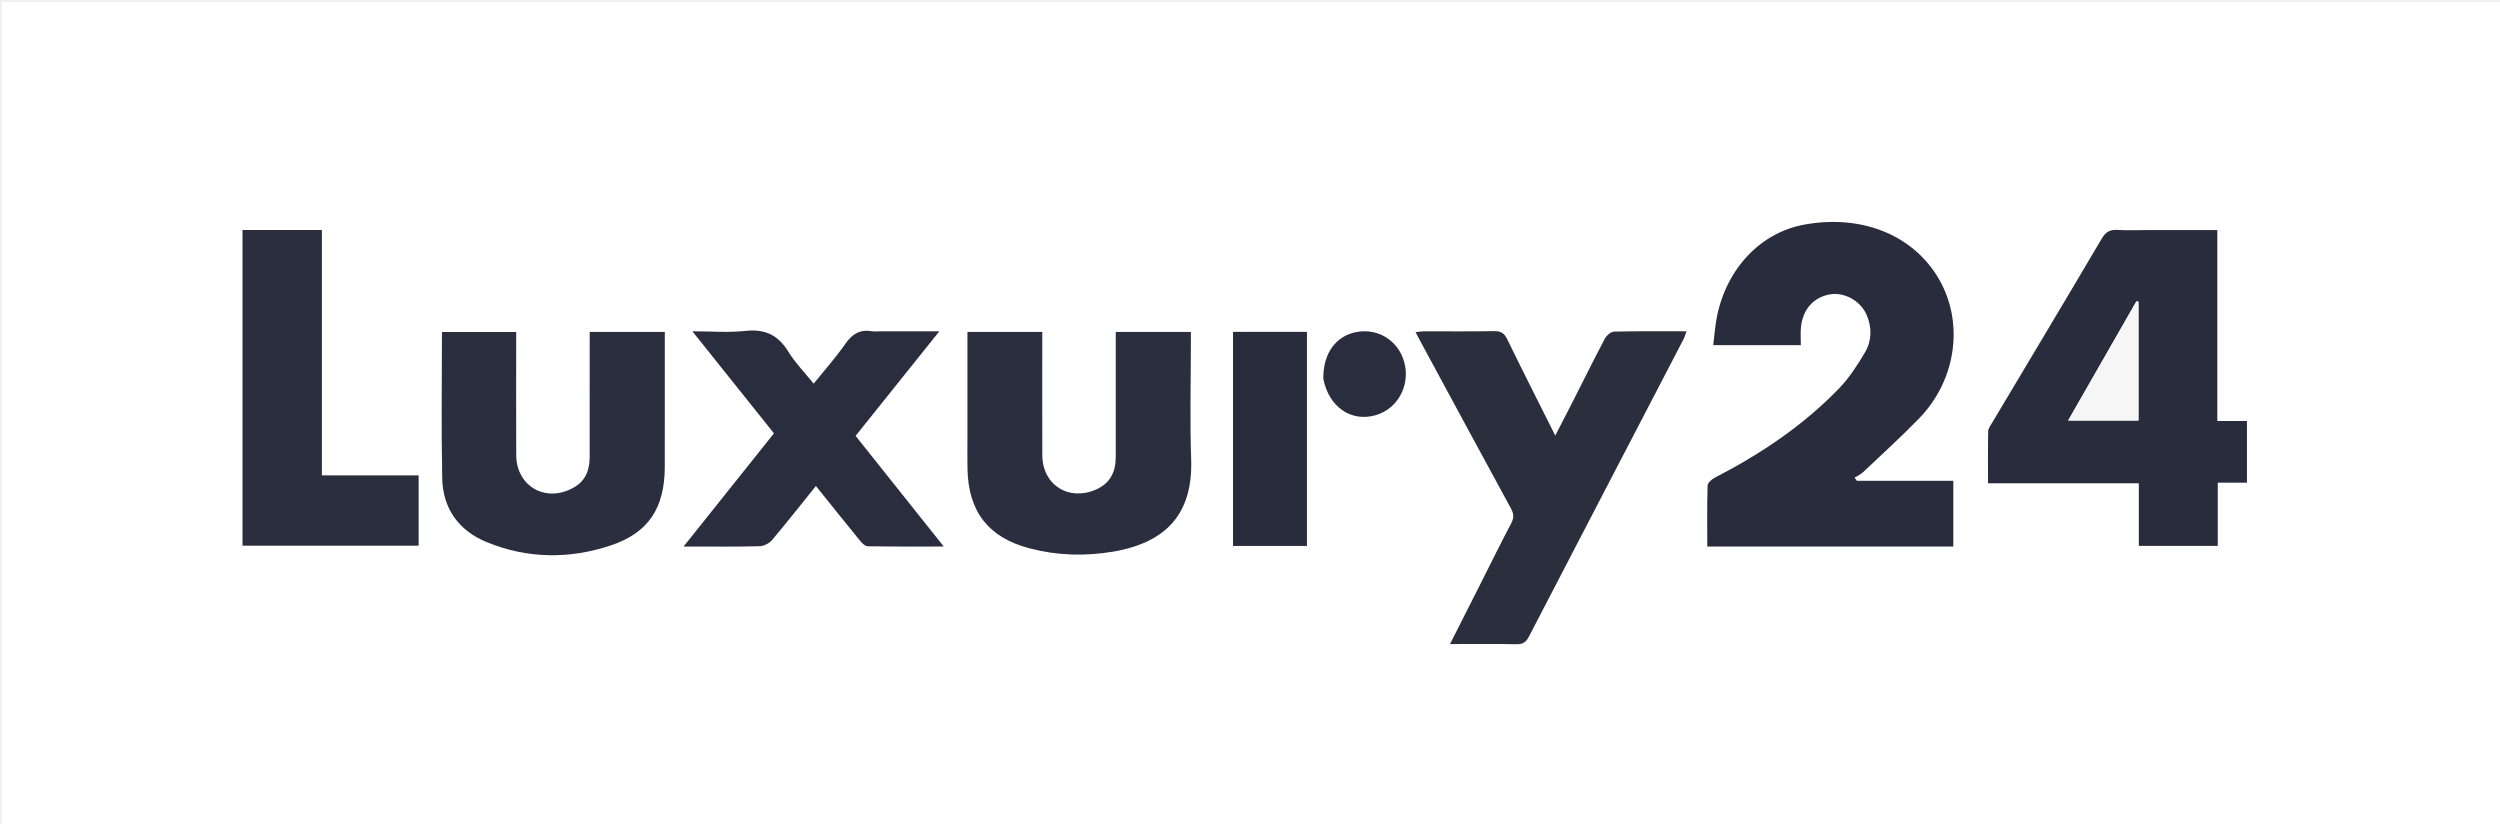
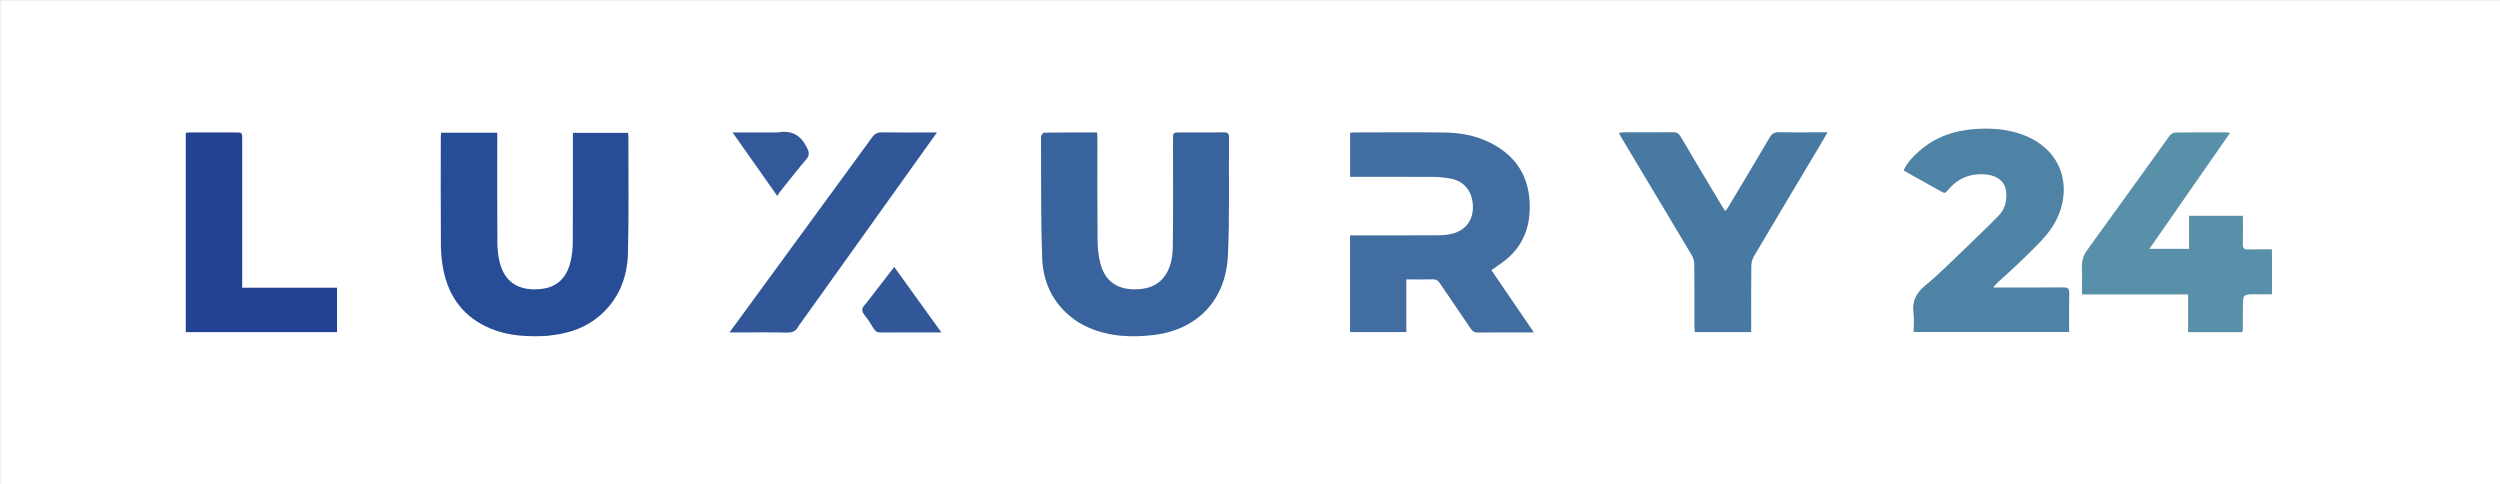
- <svg xmlns="http://www.w3.org/2000/svg" version="1.1" id="Layer_1" x="0px" y="0px" width="100%" viewBox="0 0 1226 404" enable-background="new 0 0 1226 404" xml:space="preserve">
-   <path fill="#FFFFFF" opacity="1" stroke="none" d=" M894,405   C596,405 298.5,405 1,405   C1,270.333 1,135.667 1,1   C409.667,1 818.333,1 1227,1   C1227,135.666 1227,270.333 1227,405   C1116.167,405 1005.333,405 894,405  M878.5,268.003   C904.938,268.003 931.375,268.003 957.898,268.003   C957.898,257.071 957.898,246.661 957.898,235.777   C941.966,235.777 926.268,235.777 910.57,235.777   C910.212,235.261 909.854,234.745 909.497,234.229   C910.883,233.355 912.459,232.681 913.626,231.576   C922.824,222.876 932.203,214.348 941.033,205.285   C959.992,185.825 963.445,156.628 949.733,135.002   C936.813,114.625 912.116,105.168 884.846,110.155   C863.557,114.048 846.919,131.384 842.052,154.995   C841.101,159.607 840.798,164.353 840.17,169.241   C855.068,169.241 868.981,169.241 883.126,169.241   C883.126,166.151 882.891,163.316 883.17,160.533   C884.063,151.621 889.46,145.654 897.559,144.328   C904.558,143.183 912.44,147.55 915.407,154.439   C918.069,160.619 917.966,167.069 914.629,172.745   C910.953,178.998 906.897,185.269 901.892,190.457   C884.282,208.711 863.442,222.641 840.969,234.24   C839.465,235.016 837.458,236.764 837.416,238.114   C837.111,247.896 837.252,257.692 837.252,268.003   C850.949,268.003 864.224,268.003 878.5,268.003  M1052.5,112.832   C1047.836,112.832 1043.155,113.068 1038.511,112.757   C1034.767,112.507 1032.667,113.67 1030.663,117.072   C1012.859,147.297 994.797,177.37 976.834,207.501   C976.082,208.761 975.036,210.145 975.009,211.49   C974.84,219.774 974.924,228.065 974.924,236.99   C999.694,236.99 1024.044,236.99 1048.884,236.99   C1048.884,247.679 1048.884,257.731 1048.884,267.696   C1061.978,267.696 1074.565,267.696 1087.58,267.696   C1087.58,257.302 1087.58,247.21 1087.58,236.688   C1092.606,236.688 1097.203,236.688 1101.898,236.688   C1101.898,226.475 1101.898,216.711 1101.898,206.463   C1097.076,206.463 1092.473,206.463 1087.366,206.463   C1087.366,175.085 1087.366,144.188 1087.366,112.832   C1075.74,112.832 1064.62,112.832 1052.5,112.832  M725.662,287.087   C720.907,296.472 716.152,305.857 711.091,315.845   C722.711,315.845 733.2,315.703 743.682,315.932   C746.82,316 748.358,314.922 749.757,312.224   C775.001,263.542 800.343,214.911 825.643,166.259   C826.2,165.187 826.514,163.989 827.083,162.473   C814.838,162.473 803.185,162.341 791.543,162.63   C789.98,162.669 787.857,164.506 787.035,166.062   C781.445,176.639 776.146,187.37 770.729,198.039   C768.188,203.042 765.593,208.018 762.702,213.628   C754.587,197.418 746.716,181.927 739.112,166.307   C737.64,163.282 735.931,162.328 732.645,162.389   C721.152,162.602 709.653,162.46 698.156,162.488   C696.958,162.491 695.76,162.724 694.182,162.89   C695.482,165.326 696.487,167.233 697.512,169.129   C711.979,195.881 726.414,222.65 740.976,249.351   C742.396,251.956 742.543,253.936 741.112,256.635   C735.898,266.47 730.991,276.468 725.662,287.087  M326.006,197.5   C326.006,185.921 326.006,174.343 326.006,162.787   C313.389,162.787 301.463,162.787 289.192,162.787   C289.192,164.91 289.192,166.718 289.192,168.525   C289.19,187.023 289.207,205.52 289.177,224.017   C289.167,230.372 287.301,235.749 281.337,239.117   C267.787,246.77 253.226,238.628 253.156,223.194   C253.073,204.863 253.136,186.532 253.135,168.202   C253.135,166.427 253.135,164.652 253.135,162.81   C240.672,162.81 228.772,162.81 216.73,162.81   C216.73,186.944 216.366,210.747 216.864,234.532   C217.174,249.371 224.917,260.172 238.636,265.827   C258.655,274.077 279.361,274.22 299.629,267.434   C318.226,261.206 325.949,248.841 326.001,228.996   C326.028,218.831 326.006,208.665 326.006,197.5  M474.443,215.499   C474.445,220.332 474.37,225.167 474.465,229.998   C474.874,250.915 484.754,263.645 504.968,268.922   C518.506,272.457 532.291,272.851 546.037,270.489   C572.388,265.96 585.082,251.519 584.137,225.033   C583.459,206.059 584.003,187.041 584.002,168.043   C584.002,166.291 584.002,164.538 584.002,162.773   C571.413,162.773 559.484,162.773 547.175,162.773   C547.175,164.875 547.175,166.677 547.175,168.479   C547.174,186.977 547.167,205.475 547.175,223.973   C547.178,231.243 544.589,236.926 537.597,240.034   C524.152,246.011 511.206,237.854 511.143,223.234   C511.065,204.903 511.123,186.571 511.123,168.239   C511.123,166.458 511.123,164.677 511.123,162.793   C498.693,162.793 486.79,162.793 474.443,162.793   C474.443,180.241 474.443,197.37 474.443,215.499  M118.931,236.5   C118.931,246.787 118.931,257.075 118.931,267.591   C147.94,267.591 176.493,267.591 205.287,267.591   C205.287,256.092 205.287,244.848 205.287,233.151   C189.438,233.151 173.864,233.151 157.848,233.151   C157.848,192.805 157.848,152.91 157.848,112.777   C144.666,112.777 131.936,112.777 118.931,112.777   C118.931,153.888 118.931,194.694 118.931,236.5  M431.539,162.473   C430.206,162.473 428.841,162.66 427.546,162.44   C421.806,161.465 418.004,163.7 414.664,168.49   C409.959,175.24 404.439,181.423 399.019,188.157   C394.583,182.645 389.957,177.959 386.612,172.489   C381.624,164.331 375.18,161.248 365.621,162.285   C357.312,163.187 348.829,162.473 339.55,162.473   C353.306,179.68 366.378,196.032 379.554,212.514   C364.864,230.908 350.371,249.056 335.238,268.005   C348.344,268.005 360.429,268.147 372.505,267.868   C374.573,267.821 377.193,266.484 378.547,264.886   C385.826,256.291 392.785,247.426 400.121,238.325   C407.561,247.581 414.599,256.407 421.747,265.144   C422.714,266.327 424.22,267.854 425.499,267.876   C437.585,268.084 449.676,268 462.802,268   C448.024,249.454 433.875,231.697 419.577,213.754   C433.162,196.788 446.584,180.026 460.638,162.473   C450.454,162.473 441.49,162.473 431.539,162.473  M604.672,176.506   C604.672,206.896 604.672,237.287 604.672,267.724   C617.158,267.724 629.058,267.724 640.934,267.724   C640.934,232.563 640.934,197.688 640.934,162.74   C628.758,162.74 616.871,162.74 604.672,162.74   C604.672,167.216 604.672,171.362 604.672,176.506  M648.985,186.108   C651.606,199.589 662.601,207.078 674.662,203.597   C686.273,200.245 692.433,187.269 687.967,175.564   C684.394,166.198 675.091,160.99 665.221,162.832   C655.09,164.722 648.827,173.332 648.985,186.108  z" />
-   <path fill="#292C3C" opacity="1" stroke="none" d=" M878,268.003   C864.224,268.003 850.949,268.003 837.252,268.003   C837.252,257.692 837.111,247.896 837.416,238.114   C837.458,236.764 839.465,235.016 840.969,234.24   C863.442,222.641 884.282,208.711 901.892,190.457   C906.897,185.269 910.953,178.998 914.629,172.745   C917.966,167.069 918.069,160.619 915.407,154.439   C912.44,147.55 904.558,143.183 897.559,144.328   C889.46,145.654 884.063,151.621 883.17,160.533   C882.891,163.316 883.126,166.151 883.126,169.241   C868.981,169.241 855.068,169.241 840.17,169.241   C840.798,164.353 841.101,159.607 842.052,154.995   C846.919,131.384 863.557,114.048 884.846,110.155   C912.116,105.168 936.813,114.625 949.733,135.002   C963.445,156.628 959.992,185.825 941.033,205.285   C932.203,214.348 922.824,222.876 913.626,231.576   C912.459,232.681 910.883,233.355 909.497,234.229   C909.854,234.745 910.212,235.261 910.57,235.777   C926.268,235.777 941.966,235.777 957.898,235.777   C957.898,246.661 957.898,257.071 957.898,268.003   C931.375,268.003 904.938,268.003 878,268.003  z" />
-   <path fill="#292C3C" opacity="1" stroke="none" d=" M1053,112.832   C1064.62,112.832 1075.74,112.832 1087.366,112.832   C1087.366,144.188 1087.366,175.085 1087.366,206.463   C1092.473,206.463 1097.076,206.463 1101.898,206.463   C1101.898,216.711 1101.898,226.475 1101.898,236.688   C1097.203,236.688 1092.606,236.688 1087.58,236.688   C1087.58,247.21 1087.58,257.302 1087.58,267.696   C1074.565,267.696 1061.978,267.696 1048.884,267.696   C1048.884,257.731 1048.884,247.679 1048.884,236.99   C1024.044,236.99 999.694,236.99 974.924,236.99   C974.924,228.065 974.84,219.774 975.009,211.49   C975.036,210.145 976.082,208.761 976.834,207.501   C994.797,177.37 1012.859,147.297 1030.663,117.072   C1032.667,113.67 1034.767,112.507 1038.511,112.757   C1043.155,113.068 1047.836,112.832 1053,112.832  M1048.705,155.657   C1048.705,153.101 1048.705,150.545 1048.705,147.99   C1048.373,147.912 1048.04,147.834 1047.708,147.756   C1036.602,167.144 1025.496,186.532 1014.217,206.221   C1026.191,206.221 1037.257,206.221 1048.705,206.221   C1048.705,189.464 1048.705,173.039 1048.705,155.657  z" />
-   <path fill="#2B2E3D" opacity="1" stroke="none" d=" M725.815,286.746   C730.991,276.468 735.898,266.47 741.112,256.635   C742.543,253.936 742.396,251.956 740.976,249.351   C726.414,222.65 711.979,195.881 697.512,169.129   C696.487,167.233 695.482,165.326 694.182,162.89   C695.76,162.724 696.958,162.491 698.156,162.488   C709.653,162.46 721.152,162.602 732.645,162.389   C735.931,162.328 737.64,163.282 739.112,166.307   C746.716,181.927 754.587,197.418 762.702,213.628   C765.593,208.018 768.188,203.042 770.729,198.039   C776.146,187.37 781.445,176.639 787.035,166.062   C787.857,164.506 789.98,162.669 791.543,162.63   C803.185,162.341 814.838,162.473 827.083,162.473   C826.514,163.989 826.2,165.187 825.643,166.259   C800.343,214.911 775.001,263.542 749.757,312.224   C748.358,314.922 746.82,316 743.682,315.932   C733.2,315.703 722.711,315.845 711.091,315.845   C716.152,305.857 720.907,296.472 725.815,286.746  z" />
-   <path fill="#2B2E3E" opacity="1" stroke="none" d=" M326.006,198   C326.006,208.665 326.028,218.831 326.001,228.996   C325.949,248.841 318.226,261.206 299.629,267.434   C279.361,274.22 258.655,274.077 238.636,265.827   C224.917,260.172 217.174,249.371 216.864,234.532   C216.366,210.747 216.73,186.944 216.73,162.81   C228.772,162.81 240.672,162.81 253.135,162.81   C253.135,164.652 253.135,166.427 253.135,168.202   C253.136,186.532 253.073,204.863 253.156,223.194   C253.226,238.628 267.787,246.77 281.337,239.117   C287.301,235.749 289.167,230.372 289.177,224.017   C289.207,205.52 289.19,187.023 289.192,168.525   C289.192,166.718 289.192,164.91 289.192,162.787   C301.463,162.787 313.389,162.787 326.006,162.787   C326.006,174.343 326.006,185.921 326.006,198  z" />
-   <path fill="#2B2E3E" opacity="1" stroke="none" d=" M474.443,214.999   C474.443,197.37 474.443,180.241 474.443,162.793   C486.79,162.793 498.693,162.793 511.123,162.793   C511.123,164.677 511.123,166.458 511.123,168.239   C511.123,186.571 511.065,204.903 511.143,223.234   C511.206,237.854 524.152,246.011 537.597,240.034   C544.589,236.926 547.178,231.243 547.175,223.973   C547.167,205.475 547.174,186.977 547.175,168.479   C547.175,166.677 547.175,164.875 547.175,162.773   C559.484,162.773 571.413,162.773 584.002,162.773   C584.002,164.538 584.002,166.291 584.002,168.043   C584.003,187.041 583.459,206.059 584.137,225.033   C585.082,251.519 572.388,265.96 546.037,270.489   C532.291,272.851 518.506,272.457 504.968,268.922   C484.754,263.645 474.874,250.915 474.465,229.998   C474.37,225.167 474.445,220.332 474.443,214.999  z" />
-   <path fill="#2B2E3D" opacity="1" stroke="none" d=" M118.931,236   C118.931,194.694 118.931,153.888 118.931,112.777   C131.936,112.777 144.666,112.777 157.848,112.777   C157.848,152.91 157.848,192.805 157.848,233.151   C173.864,233.151 189.438,233.151 205.287,233.151   C205.287,244.848 205.287,256.092 205.287,267.591   C176.493,267.591 147.94,267.591 118.931,267.591   C118.931,257.075 118.931,246.787 118.931,236  z" />
-   <path fill="#2A2D3D" opacity="1" stroke="none" d=" M432.033,162.473   C441.49,162.473 450.454,162.473 460.638,162.473   C446.584,180.026 433.162,196.788 419.577,213.754   C433.875,231.697 448.024,249.454 462.802,268   C449.676,268 437.585,268.084 425.499,267.876   C424.22,267.854 422.714,266.327 421.747,265.144   C414.599,256.407 407.561,247.581 400.121,238.325   C392.785,247.426 385.826,256.291 378.547,264.886   C377.193,266.484 374.573,267.821 372.505,267.868   C360.429,268.147 348.344,268.005 335.238,268.005   C350.371,249.056 364.864,230.908 379.554,212.514   C366.378,196.032 353.306,179.68 339.55,162.473   C348.829,162.473 357.312,163.187 365.621,162.285   C375.18,161.248 381.624,164.331 386.612,172.489   C389.957,177.959 394.583,182.645 399.019,188.157   C404.439,181.423 409.959,175.24 414.664,168.49   C418.004,163.7 421.806,161.465 427.546,162.44   C428.841,162.66 430.206,162.473 432.033,162.473  z" />
-   <path fill="#292C3C" opacity="1" stroke="none" d=" M604.672,176.007   C604.672,171.362 604.672,167.216 604.672,162.74   C616.871,162.74 628.758,162.74 640.934,162.74   C640.934,197.688 640.934,232.563 640.934,267.724   C629.058,267.724 617.158,267.724 604.672,267.724   C604.672,237.287 604.672,206.896 604.672,176.007  z" />
-   <path fill="#2A2D3D" opacity="1" stroke="none" d=" M648.957,185.669   C648.827,173.332 655.09,164.722 665.221,162.832   C675.091,160.99 684.394,166.198 687.967,175.564   C692.433,187.269 686.273,200.245 674.662,203.597   C662.601,207.078 651.606,199.589 648.957,185.669  z" />
-   <path fill="#F6F6F6" opacity="1" stroke="none" d=" M1048.705,156.135   C1048.705,173.039 1048.705,189.464 1048.705,206.221   C1037.257,206.221 1026.191,206.221 1014.217,206.221   C1025.496,186.532 1036.602,167.144 1047.708,147.756   C1048.04,147.834 1048.373,147.912 1048.705,147.99   C1048.705,150.545 1048.705,153.101 1048.705,156.135  z" />
+ <svg xmlns="http://www.w3.org/2000/svg" version="1.1" id="Layer_1" x="0px" y="0px" width="100%" viewBox="0 0 2308 446" enable-background="new 0 0 2308 446" xml:space="preserve">
+   <path fill="#FFFFFF" opacity="1" stroke="none" d=" M1697,447   C1131.385,447 566.269,447 1.077,447   C1.077,298.398 1.077,149.796 1.077,1.097   C770.333,1.097 1539.667,1.097 2308.972,1.097   C2308.972,149.731 2308.972,298.366 2308.972,447   C2105.129,447 1901.315,447 1697,447  M995.811,297.747   C998.917,299.34 1001.941,301.122 1005.142,302.494   C1024.708,310.881 1045.112,311.782 1065.906,309.146   C1105.603,304.114 1131.62,276.818 1133.567,236.25   C1135.315,199.842 1134.298,163.302 1134.602,126.821   C1134.63,123.364 1133.501,122.182 1129.991,122.226   C1116.663,122.393 1103.332,122.291 1090.002,122.293   C1082.929,122.294 1082.928,122.296 1082.923,129.298   C1082.898,162.289 1083.208,195.285 1082.723,228.269   C1082.437,247.675 1074.583,264.1 1054.612,266.657   C1036.066,269.031 1021.086,262.821 1015.962,243.629   C1014.097,236.646 1013.302,229.194 1013.236,221.944   C1012.949,190.622 1013.116,159.295 1013.101,127.97   C1013.101,126.216 1012.951,124.462 1012.852,122.307   C996.195,122.307 980.061,122.234 963.932,122.479   C962.918,122.495 961.068,124.997 961.074,126.336   C961.234,163.645 960.862,200.978 962.156,238.253   C963.016,263.009 973.94,283.373 995.811,297.747  M505.331,310.085   C507.804,309.744 510.279,309.422 512.749,309.06   C527.685,306.87 541.407,301.798 553.081,291.94   C571.23,276.615 579.213,256.233 579.746,233.299   C580.574,197.663 580.068,161.996 580.11,126.342   C580.111,125.21 579.926,124.078 579.801,122.633   C562.892,122.633 546.168,122.633 528.894,122.633   C528.894,124.873 528.894,126.833 528.894,128.793   C528.892,160.615 528.999,192.439 528.791,224.26   C528.752,230.2 528.043,236.281 526.611,242.04   C523.168,255.883 514.814,265.035 499.998,266.733   C480.17,269.005 466.05,261.643 461.21,241.751   C459.808,235.99 459.19,229.907 459.153,223.967   C458.956,192.145 459.057,160.322 459.056,128.5   C459.056,126.577 459.056,124.654 459.056,122.571   C441.388,122.571 424.469,122.571 407.234,122.571   C407.122,124.265 406.942,125.714 406.942,127.162   C406.931,160.318 406.816,193.474 407.044,226.627   C407.094,233.904 407.815,241.28 409.191,248.425   C414.204,274.452 428.478,293.302 453.348,303.509   C469.768,310.249 486.989,310.96 505.331,310.085  M1406.14,292.327   C1396.319,277.949 1386.498,263.57 1376.829,249.415   C1382.552,245.216 1388.151,241.824 1392.896,237.495   C1408.164,223.565 1413.285,205.702 1412.078,185.555   C1410.767,163.652 1400.766,146.866 1382.206,135.37   C1367.529,126.28 1351.096,122.619 1334.083,122.368   C1306.603,121.962 1279.112,122.254 1251.626,122.275   C1249.868,122.276 1248.111,122.476 1246.431,122.578   C1246.431,136.424 1246.431,149.66 1246.431,163.245   C1248.627,163.245 1250.444,163.245 1252.262,163.245   C1276.084,163.245 1299.906,163.166 1323.727,163.31   C1328.687,163.34 1333.698,163.874 1338.589,164.732   C1351.754,167.044 1359.443,176.519 1359.804,190.399   C1360.138,203.267 1353.068,212.782 1340.37,215.872   C1336.221,216.882 1331.821,217.217 1327.533,217.238   C1302.38,217.36 1277.225,217.298 1252.071,217.298   C1250.16,217.298 1248.249,217.298 1246.397,217.298   C1246.397,247.602 1246.397,277.009 1246.397,306.56   C1263.794,306.56 1280.84,306.56 1298.31,306.56   C1298.31,290.295 1298.31,274.365 1298.31,257.93   C1306.682,257.93 1314.642,258.111 1322.588,257.843   C1325.885,257.732 1327.63,258.978 1329.391,261.606   C1338.75,275.576 1348.384,289.363 1357.757,303.323   C1359.53,305.963 1361.387,307.046 1364.639,306.985   C1376.296,306.767 1387.959,306.899 1399.62,306.899   C1404.7,306.899 1409.78,306.899 1416.095,306.899   C1412.465,301.583 1409.508,297.252 1406.14,292.327  M1812.563,231.061   C1801.006,241.873 1789.967,253.323 1777.717,263.283   C1768.947,270.414 1765.037,278.179 1766.56,289.321   C1767.331,294.96 1766.695,300.792 1766.695,306.519   C1814.981,306.519 1862.362,306.519 1910.208,306.519   C1910.208,294.336 1910.045,282.529 1910.295,270.731   C1910.383,266.582 1909.117,265.305 1904.949,265.346   C1885.457,265.538 1865.962,265.431 1846.468,265.432   C1844.729,265.432 1842.99,265.432 1840.086,265.432   C1841.736,263.511 1842.46,262.484 1843.361,261.646   C1852.385,253.248 1861.694,245.137 1870.408,236.429   C1878.632,228.212 1887.432,220.186 1893.893,210.661   C1913.869,181.213 1908.852,140.276 1867.996,124.615   C1853.652,119.116 1838.777,118.124 1823.779,119.107   C1804.388,120.379 1786.578,126.433 1771.767,139.54   C1766.089,144.565 1760.73,150.001 1757.414,157.426   C1769.581,164.195 1781.373,170.691 1793.09,177.322   C1795.793,178.851 1796.796,177.296 1798.298,175.493   C1806.974,165.073 1818.147,160.09 1831.714,160.912   C1844.641,161.696 1851.864,168.17 1852.268,178.93   C1852.556,186.616 1850.446,193.676 1845.149,199.115   C1834.705,209.84 1823.791,220.109 1812.563,231.061  M2020.781,177.299   C2033.283,159.321 2045.785,141.343 2058.682,122.797   C2057.054,122.501 2056.298,122.244 2055.542,122.243   C2039.715,122.221 2023.886,122.132 2008.063,122.364   C2006.324,122.389 2004.05,123.88 2002.97,125.374   C1977.71,160.332 1952.695,195.468 1927.305,230.33   C1923.427,235.655 1921.678,240.839 1922.014,247.305   C1922.423,255.202 1922.111,263.137 1922.111,271.785   C1955.072,271.785 1987.265,271.785 2020.083,271.785   C2020.083,283.907 2020.083,295.284 2020.083,306.629   C2037.144,306.629 2053.564,306.629 2069.935,306.629   C2070.209,305.907 2070.534,305.448 2070.538,304.986   C2070.598,297.99 2070.633,290.994 2070.641,283.998   C2070.654,271.659 2070.644,271.659 2082.755,271.659   C2087.686,271.659 2092.617,271.659 2097.482,271.659   C2097.482,257.376 2097.482,243.98 2097.482,230.224   C2089.963,230.224 2082.817,230.023 2075.689,230.303   C2071.768,230.458 2070.424,229.285 2070.558,225.254   C2070.843,216.639 2070.645,208.009 2070.645,199.225   C2053.905,199.225 2037.719,199.225 2020.941,199.225   C2020.941,209.708 2020.941,219.772 2020.941,229.774   C2008.661,229.774 1996.983,229.774 1984.285,229.774   C1996.666,211.951 2008.505,194.911 2020.781,177.299  M1564.282,302.175   C1564.414,303.617 1564.546,305.058 1564.683,306.558   C1582.176,306.558 1599.224,306.558 1616.688,306.558   C1616.688,304.579 1616.688,302.944 1616.688,301.309   C1616.688,282.819 1616.573,264.328 1616.798,245.841   C1616.837,242.702 1617.673,239.19 1619.256,236.51   C1639.15,202.836 1659.254,169.286 1679.291,135.696   C1681.808,131.477 1684.248,127.214 1687.192,122.168   C1684.559,122.168 1682.948,122.168 1681.338,122.168   C1668.345,122.168 1655.347,122.355 1642.361,122.061   C1638.109,121.965 1635.816,123.429 1633.706,127.028   C1621.075,148.561 1608.205,169.953 1595.397,191.382   C1594.761,192.447 1593.954,193.41 1592.856,194.934   C1591.615,193.093 1590.651,191.797 1589.827,190.418   C1577.021,168.989 1564.181,147.579 1551.502,126.075   C1549.874,123.313 1548.164,122.058 1544.851,122.094   C1529.528,122.262 1514.202,122.16 1498.877,122.186   C1497.648,122.188 1496.419,122.427 1494.587,122.619   C1495.627,124.596 1496.312,126.065 1497.14,127.448   C1518.775,163.578 1540.459,199.679 1561.991,235.87   C1563.348,238.15 1564.157,241.115 1564.182,243.771   C1564.366,262.926 1564.281,282.083 1564.282,302.175  M289.5,265.635   C267.727,265.635 245.955,265.635 223.598,265.635   C223.598,263.05 223.598,261.1 223.598,259.15   C223.599,215.654 223.599,172.159 223.598,128.663   C223.598,122.277 223.593,122.277 216.99,122.277   C203.325,122.277 189.659,122.269 175.994,122.289   C174.544,122.291 173.094,122.454 171.531,122.55   C171.531,184.114 171.531,245.331 171.531,306.6   C218.24,306.6 264.627,306.6 311.139,306.6   C311.139,292.88 311.139,279.462 311.139,265.635   C304.092,265.635 297.296,265.635 289.5,265.635  M737.323,300.875   C779.595,241.739 821.867,182.604 864.973,122.303   C861.784,122.303 860.032,122.303 858.28,122.303   C843.614,122.303 828.947,122.451 814.285,122.208   C810.176,122.14 807.624,123.418 805.194,126.751   C765.65,180.992 725.981,235.14 686.341,289.311   C682.262,294.884 678.191,300.463 673.49,306.896   C676.102,306.896 677.539,306.896 678.975,306.896   C694.807,306.896 710.644,306.658 726.467,307.035   C731.433,307.154 734.762,305.842 737.323,300.875  M801.33,277.8   C800.508,278.848 799.799,280.014 798.844,280.923   C795.414,284.186 795.072,287.25 798.297,291.117   C801.478,294.933 804.15,299.216 806.698,303.501   C808.271,306.148 810.162,306.993 813.169,306.964   C827.658,306.821 842.149,306.899 856.64,306.899   C860.378,306.898 864.117,306.899 869.09,306.899   C854.22,286.245 840.077,266.6 825.573,246.455   C817.408,257.023 809.595,267.135 801.33,277.8  M717.498,122.295   C704.24,122.295 690.983,122.295 676.337,122.295   C690.338,142.178 703.585,160.99 717.612,180.91   C718.628,179.267 719.14,178.213 719.854,177.322   C727.873,167.309 735.742,157.166 744.054,147.401   C747.464,143.395 747.271,140.816 744.797,135.973   C739.02,124.665 730.869,119.938 717.498,122.295  z" />
+   <path fill="#38639D" opacity="1" stroke="none" d=" M995.517,297.531   C973.94,283.373 963.016,263.009 962.156,238.253   C960.862,200.978 961.234,163.645 961.074,126.336   C961.068,124.997 962.918,122.495 963.932,122.479   C980.061,122.234 996.195,122.307 1012.852,122.307   C1012.951,124.462 1013.101,126.216 1013.101,127.97   C1013.116,159.295 1012.949,190.622 1013.236,221.944   C1013.302,229.194 1014.097,236.646 1015.962,243.629   C1021.086,262.821 1036.066,269.031 1054.612,266.657   C1074.583,264.1 1082.437,247.675 1082.723,228.269   C1083.208,195.285 1082.898,162.289 1082.923,129.298   C1082.928,122.296 1082.929,122.294 1090.002,122.293   C1103.332,122.291 1116.663,122.393 1129.991,122.226   C1133.501,122.182 1134.63,123.364 1134.602,126.821   C1134.298,163.302 1135.315,199.842 1133.567,236.25   C1131.62,276.818 1105.603,304.114 1065.906,309.146   C1045.112,311.782 1024.708,310.881 1005.142,302.494   C1001.941,301.122 998.917,299.34 995.517,297.531  z" />
+   <path fill="#284D97" opacity="1" stroke="none" d=" M504.866,310.102   C486.989,310.96 469.768,310.249 453.348,303.509   C428.478,293.302 414.204,274.452 409.191,248.425   C407.815,241.28 407.094,233.904 407.044,226.627   C406.816,193.474 406.931,160.318 406.942,127.162   C406.942,125.714 407.122,124.265 407.234,122.571   C424.469,122.571 441.388,122.571 459.056,122.571   C459.056,124.654 459.056,126.577 459.056,128.5   C459.057,160.322 458.956,192.145 459.153,223.967   C459.19,229.907 459.808,235.99 461.21,241.751   C466.05,261.643 480.17,269.005 499.998,266.733   C514.814,265.035 523.168,255.883 526.611,242.04   C528.043,236.281 528.752,230.2 528.791,224.26   C528.999,192.439 528.892,160.615 528.894,128.793   C528.894,126.833 528.894,124.873 528.894,122.633   C546.168,122.633 562.892,122.633 579.801,122.633   C579.926,124.078 580.111,125.21 580.11,126.342   C580.068,161.996 580.574,197.663 579.746,233.299   C579.213,256.233 571.23,276.615 553.081,291.94   C541.407,301.798 527.685,306.87 512.749,309.06   C510.279,309.422 507.804,309.744 504.866,310.102  z" />
+   <path fill="#416DA0" opacity="1" stroke="none" d=" M1406.345,292.623   C1409.508,297.252 1412.465,301.583 1416.095,306.899   C1409.78,306.899 1404.7,306.899 1399.62,306.899   C1387.959,306.899 1376.296,306.767 1364.639,306.985   C1361.387,307.046 1359.53,305.963 1357.757,303.323   C1348.384,289.363 1338.75,275.576 1329.391,261.606   C1327.63,258.978 1325.885,257.732 1322.588,257.843   C1314.642,258.111 1306.682,257.93 1298.31,257.93   C1298.31,274.365 1298.31,290.295 1298.31,306.56   C1280.84,306.56 1263.794,306.56 1246.397,306.56   C1246.397,277.009 1246.397,247.602 1246.397,217.298   C1248.249,217.298 1250.16,217.298 1252.071,217.298   C1277.225,217.298 1302.38,217.36 1327.533,217.238   C1331.821,217.217 1336.221,216.882 1340.37,215.872   C1353.068,212.782 1360.138,203.267 1359.804,190.399   C1359.443,176.519 1351.754,167.044 1338.589,164.732   C1333.698,163.874 1328.687,163.34 1323.727,163.31   C1299.906,163.166 1276.084,163.245 1252.262,163.245   C1250.444,163.245 1248.627,163.245 1246.431,163.245   C1246.431,149.66 1246.431,136.424 1246.431,122.578   C1248.111,122.476 1249.868,122.276 1251.626,122.275   C1279.112,122.254 1306.603,121.962 1334.083,122.368   C1351.096,122.619 1367.529,126.28 1382.206,135.37   C1400.766,146.866 1410.767,163.652 1412.078,185.555   C1413.285,205.702 1408.164,223.565 1392.896,237.495   C1388.151,241.824 1382.552,245.216 1376.829,249.415   C1386.498,263.57 1396.319,277.949 1406.345,292.623  z" />
+   <path fill="#4F83A6" opacity="1" stroke="none" d=" M1812.818,230.814   C1823.791,220.109 1834.705,209.84 1845.149,199.115   C1850.446,193.676 1852.556,186.616 1852.268,178.93   C1851.864,168.17 1844.641,161.696 1831.714,160.912   C1818.147,160.09 1806.974,165.073 1798.298,175.493   C1796.796,177.296 1795.793,178.851 1793.09,177.322   C1781.373,170.691 1769.581,164.195 1757.414,157.426   C1760.73,150.001 1766.089,144.565 1771.767,139.54   C1786.578,126.433 1804.388,120.379 1823.779,119.107   C1838.777,118.124 1853.652,119.116 1867.996,124.615   C1908.852,140.276 1913.869,181.213 1893.893,210.661   C1887.432,220.186 1878.632,228.212 1870.408,236.429   C1861.694,245.137 1852.385,253.248 1843.361,261.646   C1842.46,262.484 1841.736,263.511 1840.086,265.432   C1842.99,265.432 1844.729,265.432 1846.468,265.432   C1865.962,265.431 1885.457,265.538 1904.949,265.346   C1909.117,265.305 1910.383,266.582 1910.295,270.731   C1910.045,282.529 1910.208,294.336 1910.208,306.519   C1862.362,306.519 1814.981,306.519 1766.695,306.519   C1766.695,300.792 1767.331,294.96 1766.56,289.321   C1765.037,278.179 1768.947,270.414 1777.717,263.283   C1789.967,253.323 1801.006,241.873 1812.818,230.814  z" />
+   <path fill="#588FA9" opacity="1" stroke="none" d=" M2020.562,177.585   C2008.505,194.911 1996.666,211.951 1984.285,229.774   C1996.983,229.774 2008.661,229.774 2020.941,229.774   C2020.941,219.772 2020.941,209.708 2020.941,199.225   C2037.719,199.225 2053.905,199.225 2070.645,199.225   C2070.645,208.009 2070.843,216.639 2070.558,225.254   C2070.424,229.285 2071.768,230.458 2075.689,230.303   C2082.817,230.023 2089.963,230.224 2097.482,230.224   C2097.482,243.98 2097.482,257.376 2097.482,271.659   C2092.617,271.659 2087.686,271.659 2082.755,271.659   C2070.644,271.659 2070.654,271.659 2070.641,283.998   C2070.633,290.994 2070.598,297.99 2070.538,304.986   C2070.534,305.448 2070.209,305.907 2069.935,306.629   C2053.564,306.629 2037.144,306.629 2020.083,306.629   C2020.083,295.284 2020.083,283.907 2020.083,271.785   C1987.265,271.785 1955.072,271.785 1922.111,271.785   C1922.111,263.137 1922.423,255.202 1922.014,247.305   C1921.678,240.839 1923.427,235.655 1927.305,230.33   C1952.695,195.468 1977.71,160.332 2002.97,125.374   C2004.05,123.88 2006.324,122.389 2008.063,122.364   C2023.886,122.132 2039.715,122.221 2055.542,122.243   C2056.298,122.244 2057.054,122.501 2058.682,122.797   C2045.785,141.343 2033.283,159.321 2020.562,177.585  z" />
+   <path fill="#4879A3" opacity="1" stroke="none" d=" M1564.282,301.707   C1564.281,282.083 1564.366,262.926 1564.182,243.771   C1564.157,241.115 1563.348,238.15 1561.991,235.87   C1540.459,199.679 1518.775,163.578 1497.14,127.448   C1496.312,126.065 1495.627,124.596 1494.587,122.619   C1496.419,122.427 1497.648,122.188 1498.877,122.186   C1514.202,122.16 1529.528,122.262 1544.851,122.094   C1548.164,122.058 1549.874,123.313 1551.502,126.075   C1564.181,147.579 1577.021,168.989 1589.827,190.418   C1590.651,191.797 1591.615,193.093 1592.856,194.934   C1593.954,193.41 1594.761,192.447 1595.397,191.382   C1608.205,169.953 1621.075,148.561 1633.706,127.028   C1635.816,123.429 1638.109,121.965 1642.361,122.061   C1655.347,122.355 1668.345,122.168 1681.338,122.168   C1682.948,122.168 1684.559,122.168 1687.192,122.168   C1684.248,127.214 1681.808,131.477 1679.291,135.696   C1659.254,169.286 1639.15,202.836 1619.256,236.51   C1617.673,239.19 1616.837,242.702 1616.798,245.841   C1616.573,264.328 1616.688,282.819 1616.688,301.309   C1616.688,302.944 1616.688,304.579 1616.688,306.558   C1599.224,306.558 1582.176,306.558 1564.683,306.558   C1564.546,305.058 1564.414,303.617 1564.282,301.707  z" />
+   <path fill="#224294" opacity="1" stroke="none" d=" M290,265.635   C297.296,265.635 304.092,265.635 311.139,265.635   C311.139,279.462 311.139,292.88 311.139,306.6   C264.627,306.6 218.24,306.6 171.531,306.6   C171.531,245.331 171.531,184.114 171.531,122.55   C173.094,122.454 174.544,122.291 175.994,122.289   C189.659,122.269 203.325,122.277 216.99,122.277   C223.593,122.277 223.598,122.277 223.598,128.663   C223.599,172.159 223.599,215.654 223.598,259.15   C223.598,261.1 223.598,263.05 223.598,265.635   C245.955,265.635 267.727,265.635 290,265.635  z" />
+   <path fill="#315799" opacity="1" stroke="none" d=" M737.122,301.177   C734.762,305.842 731.433,307.154 726.467,307.035   C710.644,306.658 694.807,306.896 678.975,306.896   C677.539,306.896 676.102,306.896 673.49,306.896   C678.191,300.463 682.262,294.884 686.341,289.311   C725.981,235.14 765.65,180.992 805.194,126.751   C807.624,123.418 810.176,122.14 814.285,122.208   C828.947,122.451 843.614,122.303 858.28,122.303   C860.032,122.303 861.784,122.303 864.973,122.303   C821.867,182.604 779.595,241.739 737.122,301.177  z" />
+   <path fill="#325899" opacity="1" stroke="none" d=" M801.556,277.523   C809.595,267.135 817.408,257.023 825.573,246.455   C840.077,266.6 854.22,286.245 869.09,306.899   C864.117,306.899 860.378,306.898 856.64,306.899   C842.149,306.899 827.658,306.821 813.169,306.964   C810.162,306.993 808.271,306.148 806.698,303.501   C804.15,299.216 801.478,294.933 798.297,291.117   C795.072,287.25 795.414,284.186 798.844,280.923   C799.799,280.014 800.508,278.848 801.556,277.523  z" />
+   <path fill="#33599A" opacity="1" stroke="none" d=" M717.997,122.295   C730.869,119.938 739.02,124.665 744.797,135.973   C747.271,140.816 747.464,143.395 744.054,147.401   C735.742,157.166 727.873,167.309 719.854,177.322   C719.14,178.213 718.628,179.267 717.612,180.91   C703.585,160.99 690.338,142.178 676.337,122.295   C690.983,122.295 704.24,122.295 717.997,122.295  z" />
</svg>
